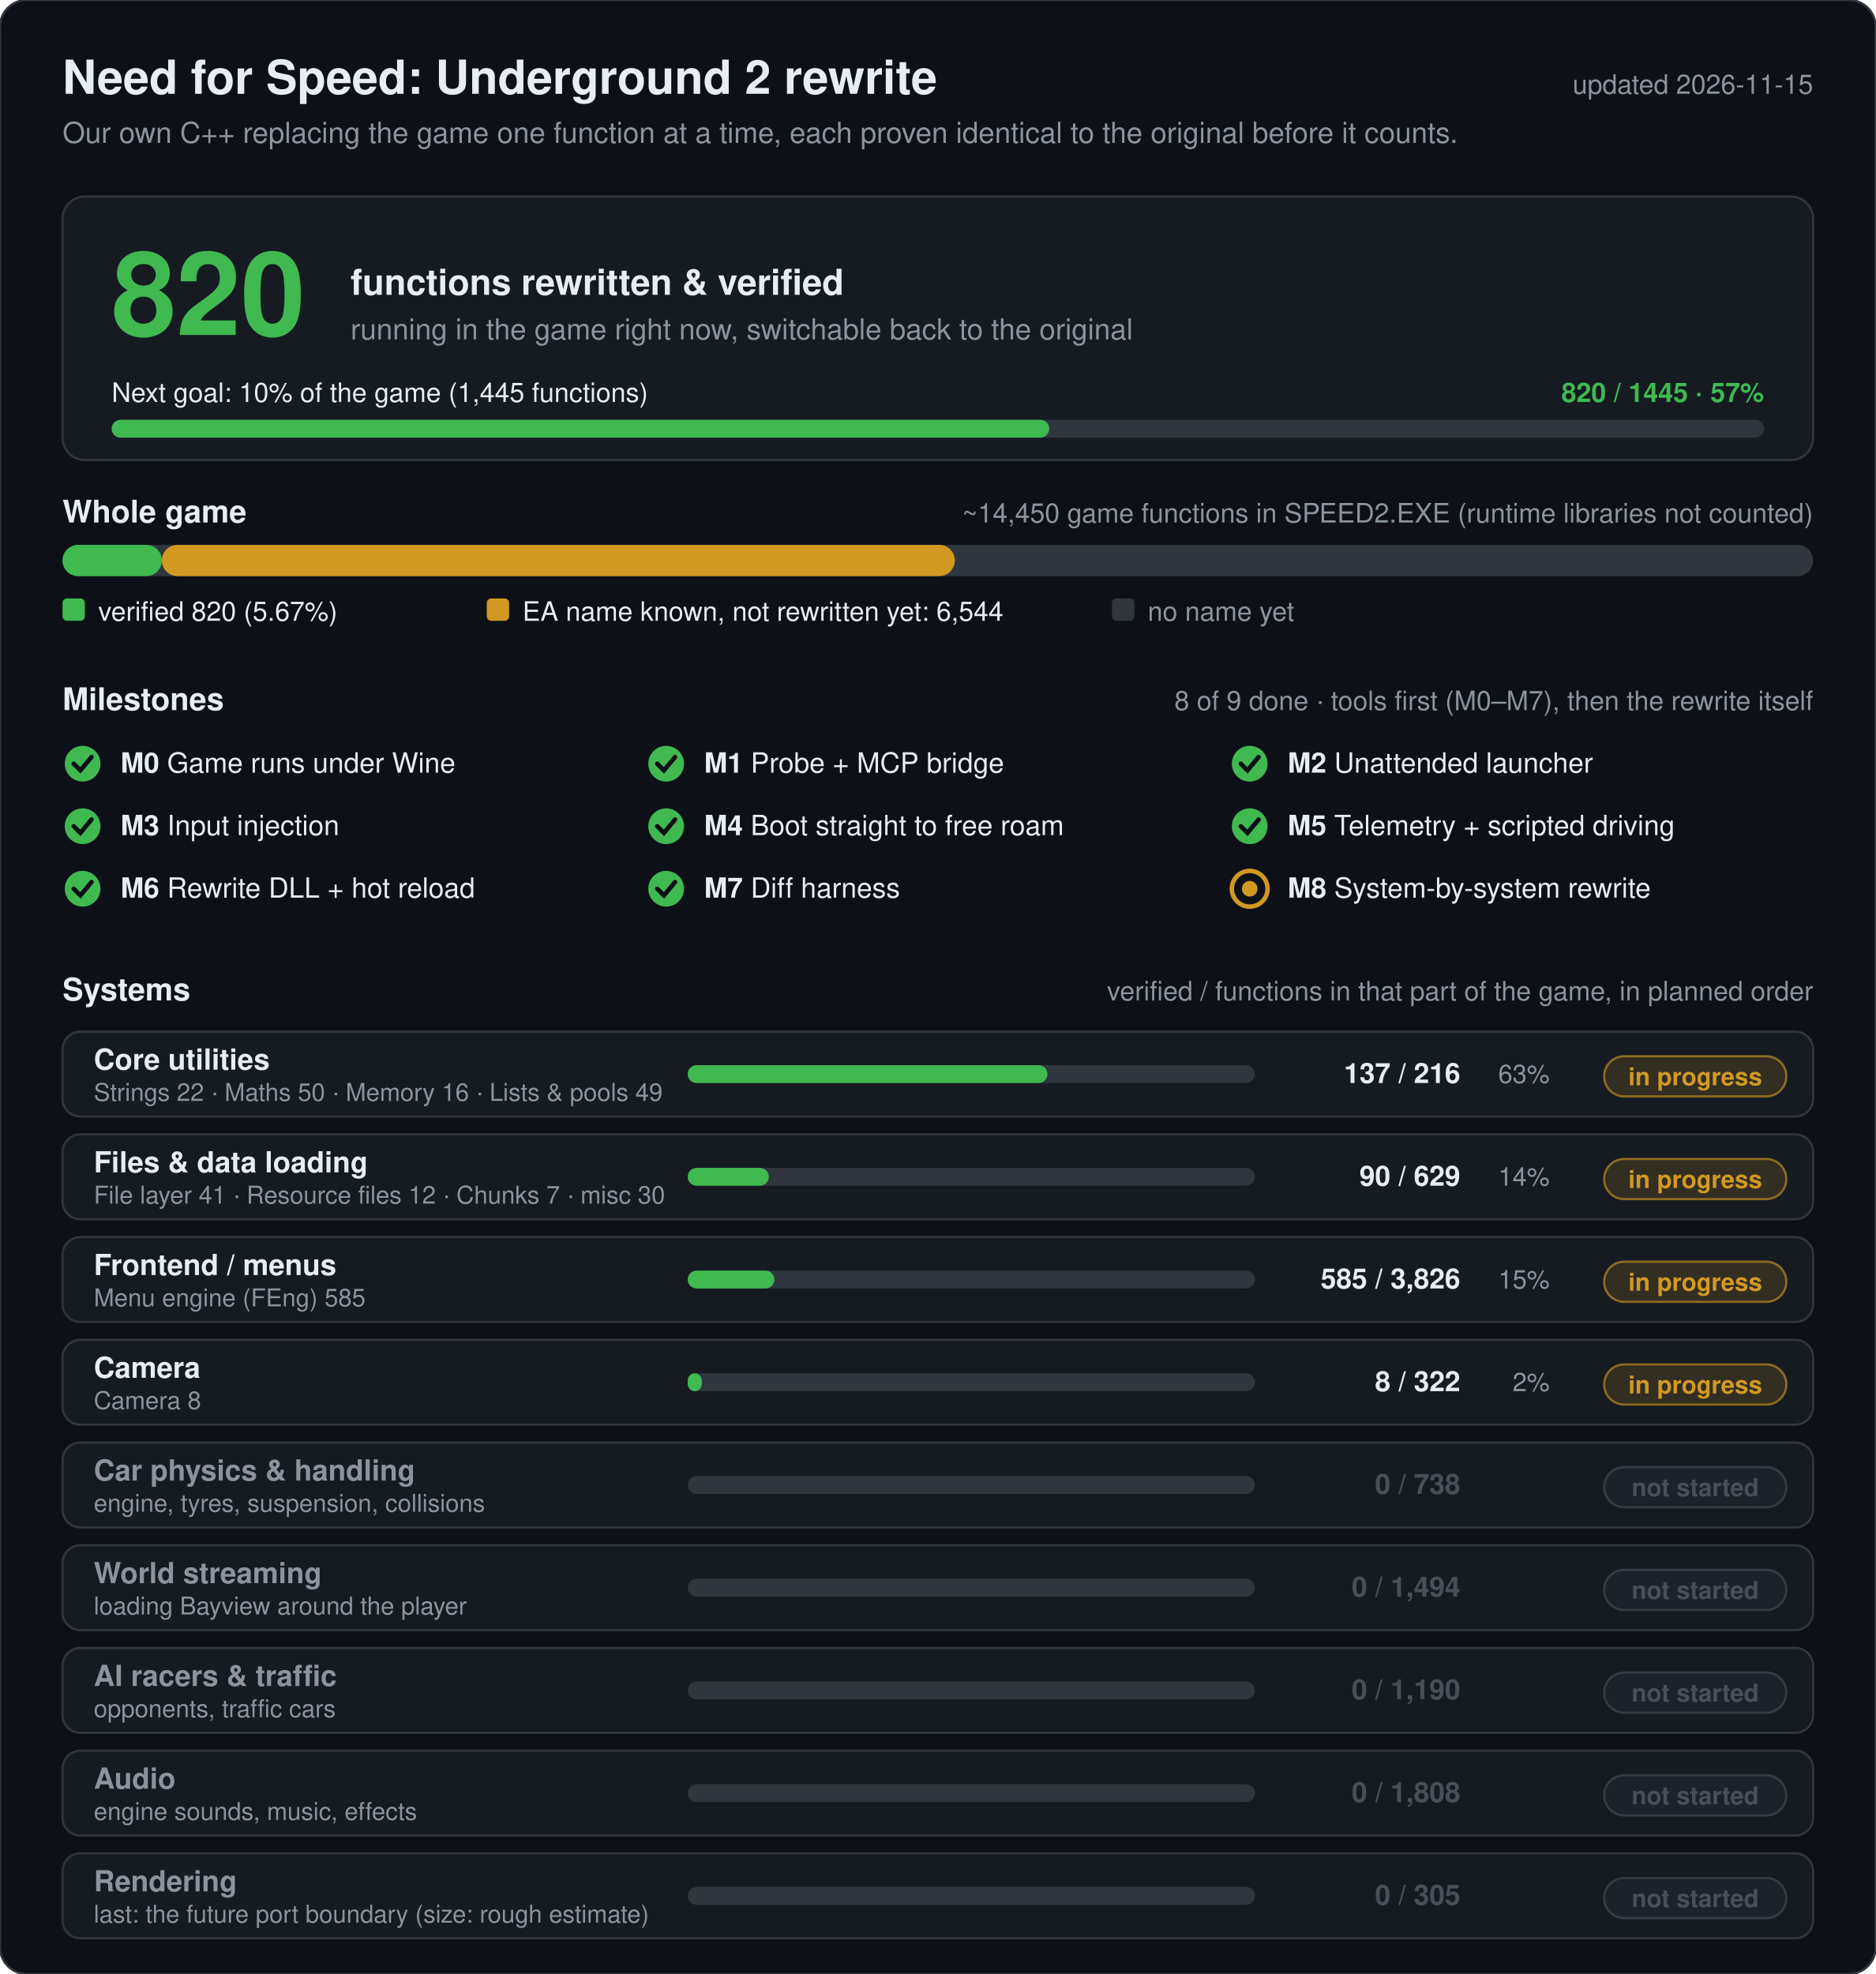
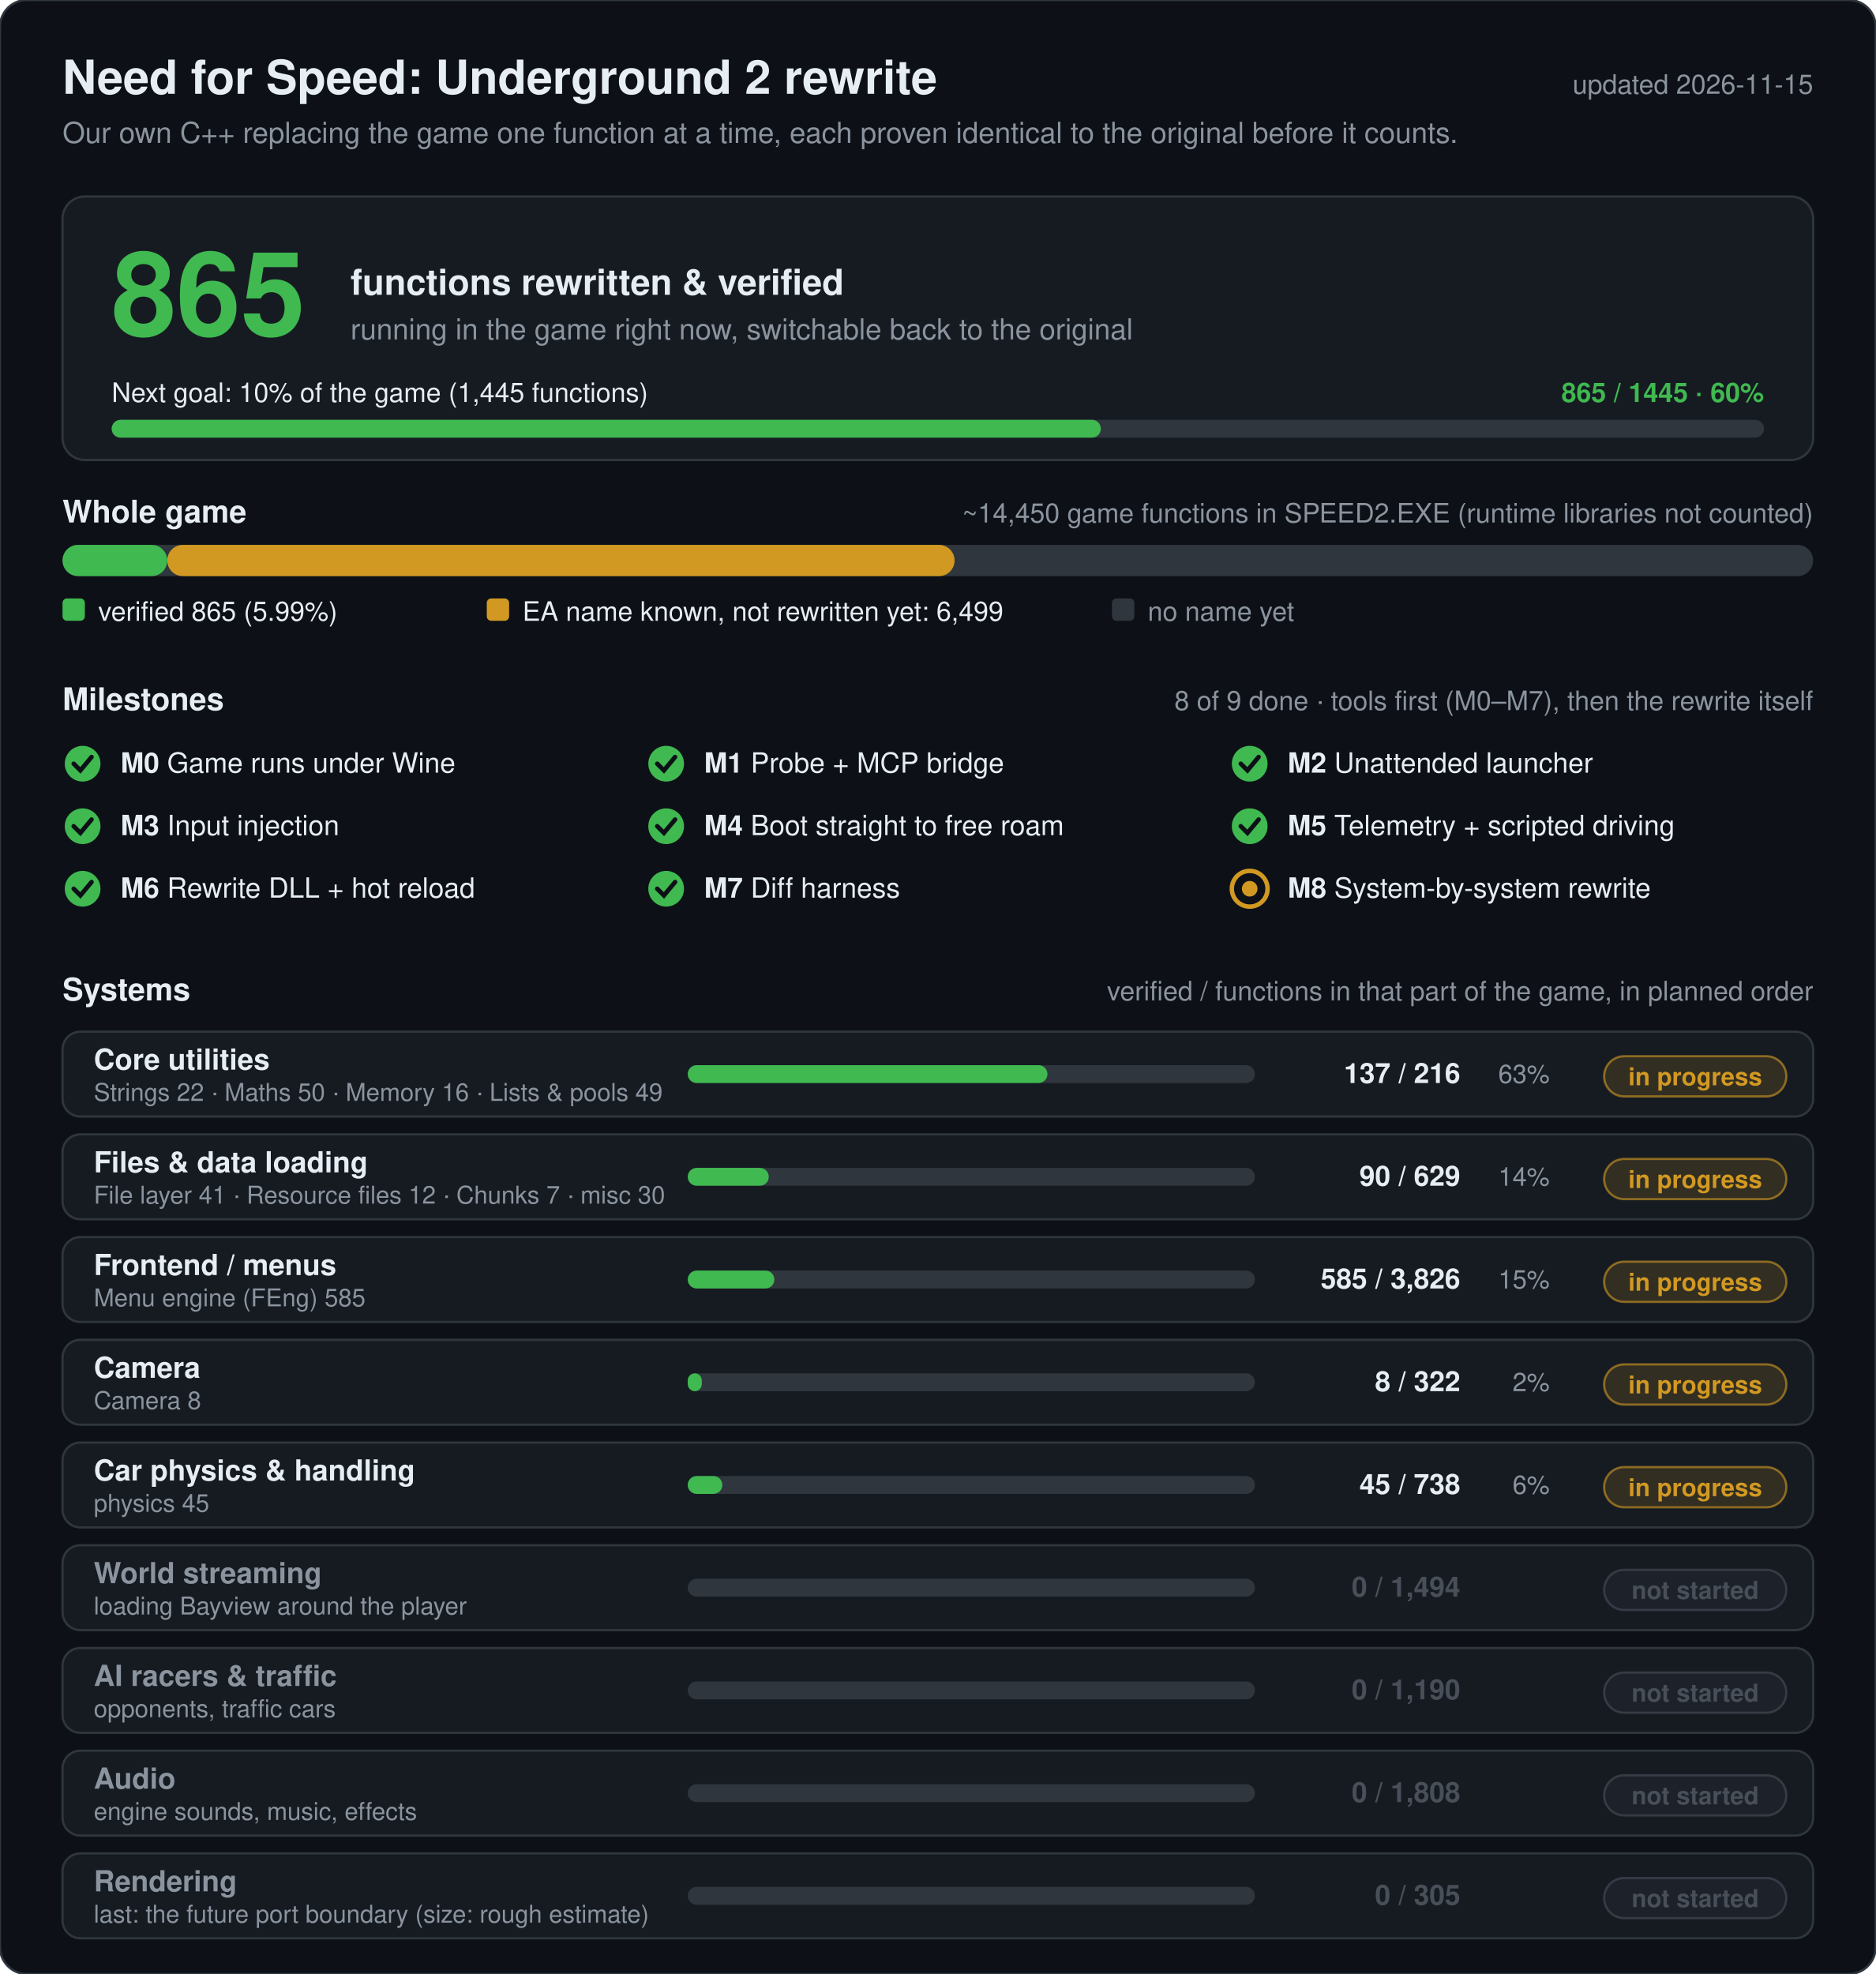
<svg xmlns="http://www.w3.org/2000/svg" width="840" height="884" viewBox="0 0 840 884" font-family="-apple-system, Segoe UI, Helvetica, Arial, sans-serif">
  <rect width="840" height="884" rx="12" fill="#0d1117" stroke="#30363d" />
  <text x="28" y="42" font-size="21" font-weight="700" fill="#e6edf3">Need for Speed: Underground 2 rewrite</text>
  <text x="812" y="42" font-size="12" fill="#8b949e" text-anchor="end">updated 2026-11-15</text>
  <text x="28" y="64" font-size="13" fill="#8b949e">Our own C++ replacing the game one function at a time, each proven identical to the original before it counts.</text>
  <rect x="28" y="88" width="784" height="118" rx="10" fill="#161b22" stroke="#30363d" />
-   <text x="50" y="150" font-size="52" font-weight="800" fill="#3fb950">820</text>
+   <text x="50" y="150" font-size="52" font-weight="800" fill="#3fb950">865</text>
  <text x="157" y="132" font-size="16" font-weight="600" fill="#e6edf3">functions rewritten &amp; verified</text>
  <text x="157" y="152" font-size="13" fill="#8b949e">running in the game right now, switchable back to the original</text>
  <text x="50" y="180" font-size="12" fill="#e6edf3">Next goal: 10% of the game (1,445 functions)</text>
-   <text x="790" y="180" font-size="12" font-weight="700" fill="#3fb950" text-anchor="end">820 / 1445 · 57%</text>
+   <text x="790" y="180" font-size="12" font-weight="700" fill="#3fb950" text-anchor="end">865 / 1445 · 60%</text>
  <rect x="50" y="188" width="740" height="8" rx="4.0" fill="#30363d" />
-   <rect x="50.0" y="188" width="419.9" height="8" rx="4.0" fill="#3fb950" />
+   <rect x="50.0" y="188" width="443.0" height="8" rx="4.0" fill="#3fb950" />
  <text x="28" y="234" font-size="14" font-weight="600" fill="#e6edf3">Whole game</text>
  <text x="812" y="234" font-size="12" fill="#8b949e" text-anchor="end">~14,450 game functions in SPEED2.EXE (runtime libraries not counted)</text>
  <rect x="28" y="244" width="784" height="14" rx="7.0" fill="#30363d" />
-   <rect x="28.0" y="244" width="44.5" height="14" rx="7.0" fill="#3fb950" />
-   <rect x="72.5" y="244" width="355.1" height="14" rx="7.0" fill="#d29922" />
+   <rect x="28.0" y="244" width="46.9" height="14" rx="7.0" fill="#3fb950" />
+   <rect x="74.9" y="244" width="352.6" height="14" rx="7.0" fill="#d29922" />
  <rect x="28" y="268" width="10" height="10" rx="2" fill="#3fb950" />
-   <text x="44" y="278" font-size="12" fill="#e6edf3">verified 820 (5.67%)</text>
+   <text x="44" y="278" font-size="12" fill="#e6edf3">verified 865 (5.99%)</text>
  <rect x="218" y="268" width="10" height="10" rx="2" fill="#d29922" />
-   <text x="234" y="278" font-size="12" fill="#e6edf3">EA name known, not rewritten yet: 6,544</text>
+   <text x="234" y="278" font-size="12" fill="#e6edf3">EA name known, not rewritten yet: 6,499</text>
  <rect x="498" y="268" width="10" height="10" rx="2" fill="#30363d" />
  <text x="514" y="278" font-size="12" fill="#8b949e">no name yet</text>
  <text x="28" y="318" font-size="14" font-weight="600" fill="#e6edf3">Milestones</text>
  <text x="812" y="318" font-size="12" fill="#8b949e" text-anchor="end">8 of 9 done · tools first (M0–M7), then the rewrite itself</text>
  <circle cx="37.0" cy="342" r="8" fill="#3fb950" />
  <path d="M33.0 342 l3 3 l5 -6" stroke="#0d1117" stroke-width="2" fill="none" stroke-linecap="round" />
  <text x="54.0" y="346" font-size="12.5" fill="#e6edf3">
    <tspan font-weight="700">M0</tspan> Game runs under Wine</text>
  <circle cx="298.333" cy="342" r="8" fill="#3fb950" />
  <path d="M294.333 342 l3 3 l5 -6" stroke="#0d1117" stroke-width="2" fill="none" stroke-linecap="round" />
  <text x="315.333" y="346" font-size="12.5" fill="#e6edf3">
    <tspan font-weight="700">M1</tspan> Probe + MCP bridge</text>
  <circle cx="559.667" cy="342" r="8" fill="#3fb950" />
  <path d="M555.667 342 l3 3 l5 -6" stroke="#0d1117" stroke-width="2" fill="none" stroke-linecap="round" />
  <text x="576.667" y="346" font-size="12.5" fill="#e6edf3">
    <tspan font-weight="700">M2</tspan> Unattended launcher</text>
  <circle cx="37.0" cy="370" r="8" fill="#3fb950" />
  <path d="M33.0 370 l3 3 l5 -6" stroke="#0d1117" stroke-width="2" fill="none" stroke-linecap="round" />
  <text x="54.0" y="374" font-size="12.5" fill="#e6edf3">
    <tspan font-weight="700">M3</tspan> Input injection</text>
  <circle cx="298.333" cy="370" r="8" fill="#3fb950" />
  <path d="M294.333 370 l3 3 l5 -6" stroke="#0d1117" stroke-width="2" fill="none" stroke-linecap="round" />
  <text x="315.333" y="374" font-size="12.5" fill="#e6edf3">
    <tspan font-weight="700">M4</tspan> Boot straight to free roam</text>
  <circle cx="559.667" cy="370" r="8" fill="#3fb950" />
  <path d="M555.667 370 l3 3 l5 -6" stroke="#0d1117" stroke-width="2" fill="none" stroke-linecap="round" />
  <text x="576.667" y="374" font-size="12.5" fill="#e6edf3">
    <tspan font-weight="700">M5</tspan> Telemetry + scripted driving</text>
  <circle cx="37.0" cy="398" r="8" fill="#3fb950" />
  <path d="M33.0 398 l3 3 l5 -6" stroke="#0d1117" stroke-width="2" fill="none" stroke-linecap="round" />
  <text x="54.0" y="402" font-size="12.5" fill="#e6edf3">
    <tspan font-weight="700">M6</tspan> Rewrite DLL + hot reload</text>
  <circle cx="298.333" cy="398" r="8" fill="#3fb950" />
  <path d="M294.333 398 l3 3 l5 -6" stroke="#0d1117" stroke-width="2" fill="none" stroke-linecap="round" />
  <text x="315.333" y="402" font-size="12.5" fill="#e6edf3">
    <tspan font-weight="700">M7</tspan> Diff harness</text>
  <circle cx="559.667" cy="398" r="8" fill="none" stroke="#d29922" stroke-width="2" />
  <circle cx="559.667" cy="398" r="3.5" fill="#d29922" />
  <text x="576.667" y="402" font-size="12.5" fill="#e6edf3">
    <tspan font-weight="700">M8</tspan> System-by-system rewrite</text>
  <text x="28" y="448" font-size="14" font-weight="600" fill="#e6edf3">Systems</text>
  <text x="812" y="448" font-size="12" fill="#8b949e" text-anchor="end">verified / functions in that part of the game, in planned order</text>
  <rect x="28" y="462" width="784" height="38" rx="8" fill="#161b22" stroke="#30363d" />
  <text x="42" y="479" font-size="13" font-weight="600" fill="#e6edf3">Core utilities</text>
  <text x="42" y="493" font-size="11" fill="#8b949e">Strings 22 · Maths 50 · Memory 16 · Lists &amp; pools 49</text>
  <rect x="308" y="477" width="254" height="8" rx="4.0" fill="#30363d" />
  <rect x="308.0" y="477" width="161.1" height="8" rx="4.0" fill="#3fb950" />
  <text x="654" y="485" font-size="12.5" font-weight="700" fill="#e6edf3" text-anchor="end">137 / 216</text>
  <text x="694" y="485" font-size="11.5" fill="#8b949e" text-anchor="end">63%</text>
  <rect x="718.4" y="473" width="81.6" height="18" rx="9" fill="#d29922" fill-opacity="0.15" stroke="#d29922" stroke-opacity="0.6" />
  <text x="759.2" y="486" font-size="11" font-weight="600" fill="#d29922" text-anchor="middle">in progress</text>
  <rect x="28" y="508" width="784" height="38" rx="8" fill="#161b22" stroke="#30363d" />
  <text x="42" y="525" font-size="13" font-weight="600" fill="#e6edf3">Files &amp; data loading</text>
  <text x="42" y="539" font-size="11" fill="#8b949e">File layer 41 · Resource files 12 · Chunks 7 · misc 30</text>
  <rect x="308" y="523" width="254" height="8" rx="4.0" fill="#30363d" />
  <rect x="308.0" y="523" width="36.3" height="8" rx="4.0" fill="#3fb950" />
  <text x="654" y="531" font-size="12.5" font-weight="700" fill="#e6edf3" text-anchor="end">90 / 629</text>
  <text x="694" y="531" font-size="11.5" fill="#8b949e" text-anchor="end">14%</text>
  <rect x="718.4" y="519" width="81.6" height="18" rx="9" fill="#d29922" fill-opacity="0.15" stroke="#d29922" stroke-opacity="0.6" />
  <text x="759.2" y="532" font-size="11" font-weight="600" fill="#d29922" text-anchor="middle">in progress</text>
  <rect x="28" y="554" width="784" height="38" rx="8" fill="#161b22" stroke="#30363d" />
  <text x="42" y="571" font-size="13" font-weight="600" fill="#e6edf3">Frontend / menus</text>
  <text x="42" y="585" font-size="11" fill="#8b949e">Menu engine (FEng) 585</text>
  <rect x="308" y="569" width="254" height="8" rx="4.0" fill="#30363d" />
  <rect x="308.0" y="569" width="38.8" height="8" rx="4.0" fill="#3fb950" />
  <text x="654" y="577" font-size="12.5" font-weight="700" fill="#e6edf3" text-anchor="end">585 / 3,826</text>
  <text x="694" y="577" font-size="11.5" fill="#8b949e" text-anchor="end">15%</text>
  <rect x="718.4" y="565" width="81.6" height="18" rx="9" fill="#d29922" fill-opacity="0.15" stroke="#d29922" stroke-opacity="0.6" />
  <text x="759.2" y="578" font-size="11" font-weight="600" fill="#d29922" text-anchor="middle">in progress</text>
  <rect x="28" y="600" width="784" height="38" rx="8" fill="#161b22" stroke="#30363d" />
  <text x="42" y="617" font-size="13" font-weight="600" fill="#e6edf3">Camera</text>
  <text x="42" y="631" font-size="11" fill="#8b949e">Camera 8</text>
  <rect x="308" y="615" width="254" height="8" rx="4.0" fill="#30363d" />
  <rect x="308.0" y="615" width="6.3" height="8" rx="3.2" fill="#3fb950" />
  <text x="654" y="623" font-size="12.5" font-weight="700" fill="#e6edf3" text-anchor="end">8 / 322</text>
  <text x="694" y="623" font-size="11.5" fill="#8b949e" text-anchor="end">2%</text>
  <rect x="718.4" y="611" width="81.6" height="18" rx="9" fill="#d29922" fill-opacity="0.15" stroke="#d29922" stroke-opacity="0.6" />
  <text x="759.2" y="624" font-size="11" font-weight="600" fill="#d29922" text-anchor="middle">in progress</text>
  <rect x="28" y="646" width="784" height="38" rx="8" fill="#161b22" stroke="#30363d" />
-   <text x="42" y="663" font-size="13" font-weight="600" fill="#8b949e">Car physics &amp; handling</text>
-   <text x="42" y="677" font-size="11" fill="#8b949e">engine, tyres, suspension, collisions</text>
+   <text x="42" y="663" font-size="13" font-weight="600" fill="#e6edf3">Car physics &amp; handling</text>
+   <text x="42" y="677" font-size="11" fill="#8b949e">physics 45</text>
  <rect x="308" y="661" width="254" height="8" rx="4.0" fill="#30363d" />
-   <text x="654" y="669" font-size="12.5" font-weight="700" fill="#484f58" text-anchor="end">0 / 738</text>
-   <rect x="718.4" y="657" width="81.6" height="18" rx="9" fill="#484f58" fill-opacity="0.15" stroke="#484f58" stroke-opacity="0.6" />
-   <text x="759.2" y="670" font-size="11" font-weight="600" fill="#484f58" text-anchor="middle">not started</text>
+   <rect x="308.0" y="661" width="15.5" height="8" rx="4.0" fill="#3fb950" />
+   <text x="654" y="669" font-size="12.5" font-weight="700" fill="#e6edf3" text-anchor="end">45 / 738</text>
+   <text x="694" y="669" font-size="11.5" fill="#8b949e" text-anchor="end">6%</text>
+   <rect x="718.4" y="657" width="81.6" height="18" rx="9" fill="#d29922" fill-opacity="0.15" stroke="#d29922" stroke-opacity="0.6" />
+   <text x="759.2" y="670" font-size="11" font-weight="600" fill="#d29922" text-anchor="middle">in progress</text>
  <rect x="28" y="692" width="784" height="38" rx="8" fill="#161b22" stroke="#30363d" />
  <text x="42" y="709" font-size="13" font-weight="600" fill="#8b949e">World streaming</text>
  <text x="42" y="723" font-size="11" fill="#8b949e">loading Bayview around the player</text>
  <rect x="308" y="707" width="254" height="8" rx="4.0" fill="#30363d" />
  <text x="654" y="715" font-size="12.5" font-weight="700" fill="#484f58" text-anchor="end">0 / 1,494</text>
  <rect x="718.4" y="703" width="81.6" height="18" rx="9" fill="#484f58" fill-opacity="0.15" stroke="#484f58" stroke-opacity="0.6" />
  <text x="759.2" y="716" font-size="11" font-weight="600" fill="#484f58" text-anchor="middle">not started</text>
  <rect x="28" y="738" width="784" height="38" rx="8" fill="#161b22" stroke="#30363d" />
  <text x="42" y="755" font-size="13" font-weight="600" fill="#8b949e">AI racers &amp; traffic</text>
  <text x="42" y="769" font-size="11" fill="#8b949e">opponents, traffic cars</text>
  <rect x="308" y="753" width="254" height="8" rx="4.0" fill="#30363d" />
  <text x="654" y="761" font-size="12.5" font-weight="700" fill="#484f58" text-anchor="end">0 / 1,190</text>
  <rect x="718.4" y="749" width="81.6" height="18" rx="9" fill="#484f58" fill-opacity="0.15" stroke="#484f58" stroke-opacity="0.6" />
  <text x="759.2" y="762" font-size="11" font-weight="600" fill="#484f58" text-anchor="middle">not started</text>
  <rect x="28" y="784" width="784" height="38" rx="8" fill="#161b22" stroke="#30363d" />
  <text x="42" y="801" font-size="13" font-weight="600" fill="#8b949e">Audio</text>
  <text x="42" y="815" font-size="11" fill="#8b949e">engine sounds, music, effects</text>
  <rect x="308" y="799" width="254" height="8" rx="4.0" fill="#30363d" />
  <text x="654" y="807" font-size="12.5" font-weight="700" fill="#484f58" text-anchor="end">0 / 1,808</text>
  <rect x="718.4" y="795" width="81.6" height="18" rx="9" fill="#484f58" fill-opacity="0.15" stroke="#484f58" stroke-opacity="0.6" />
  <text x="759.2" y="808" font-size="11" font-weight="600" fill="#484f58" text-anchor="middle">not started</text>
  <rect x="28" y="830" width="784" height="38" rx="8" fill="#161b22" stroke="#30363d" />
  <text x="42" y="847" font-size="13" font-weight="600" fill="#8b949e">Rendering</text>
  <text x="42" y="861" font-size="11" fill="#8b949e">last: the future port boundary (size: rough estimate)</text>
  <rect x="308" y="845" width="254" height="8" rx="4.0" fill="#30363d" />
  <text x="654" y="853" font-size="12.5" font-weight="700" fill="#484f58" text-anchor="end">0 / 305</text>
  <rect x="718.4" y="841" width="81.6" height="18" rx="9" fill="#484f58" fill-opacity="0.15" stroke="#484f58" stroke-opacity="0.6" />
  <text x="759.2" y="854" font-size="11" font-weight="600" fill="#484f58" text-anchor="middle">not started</text>
</svg>
